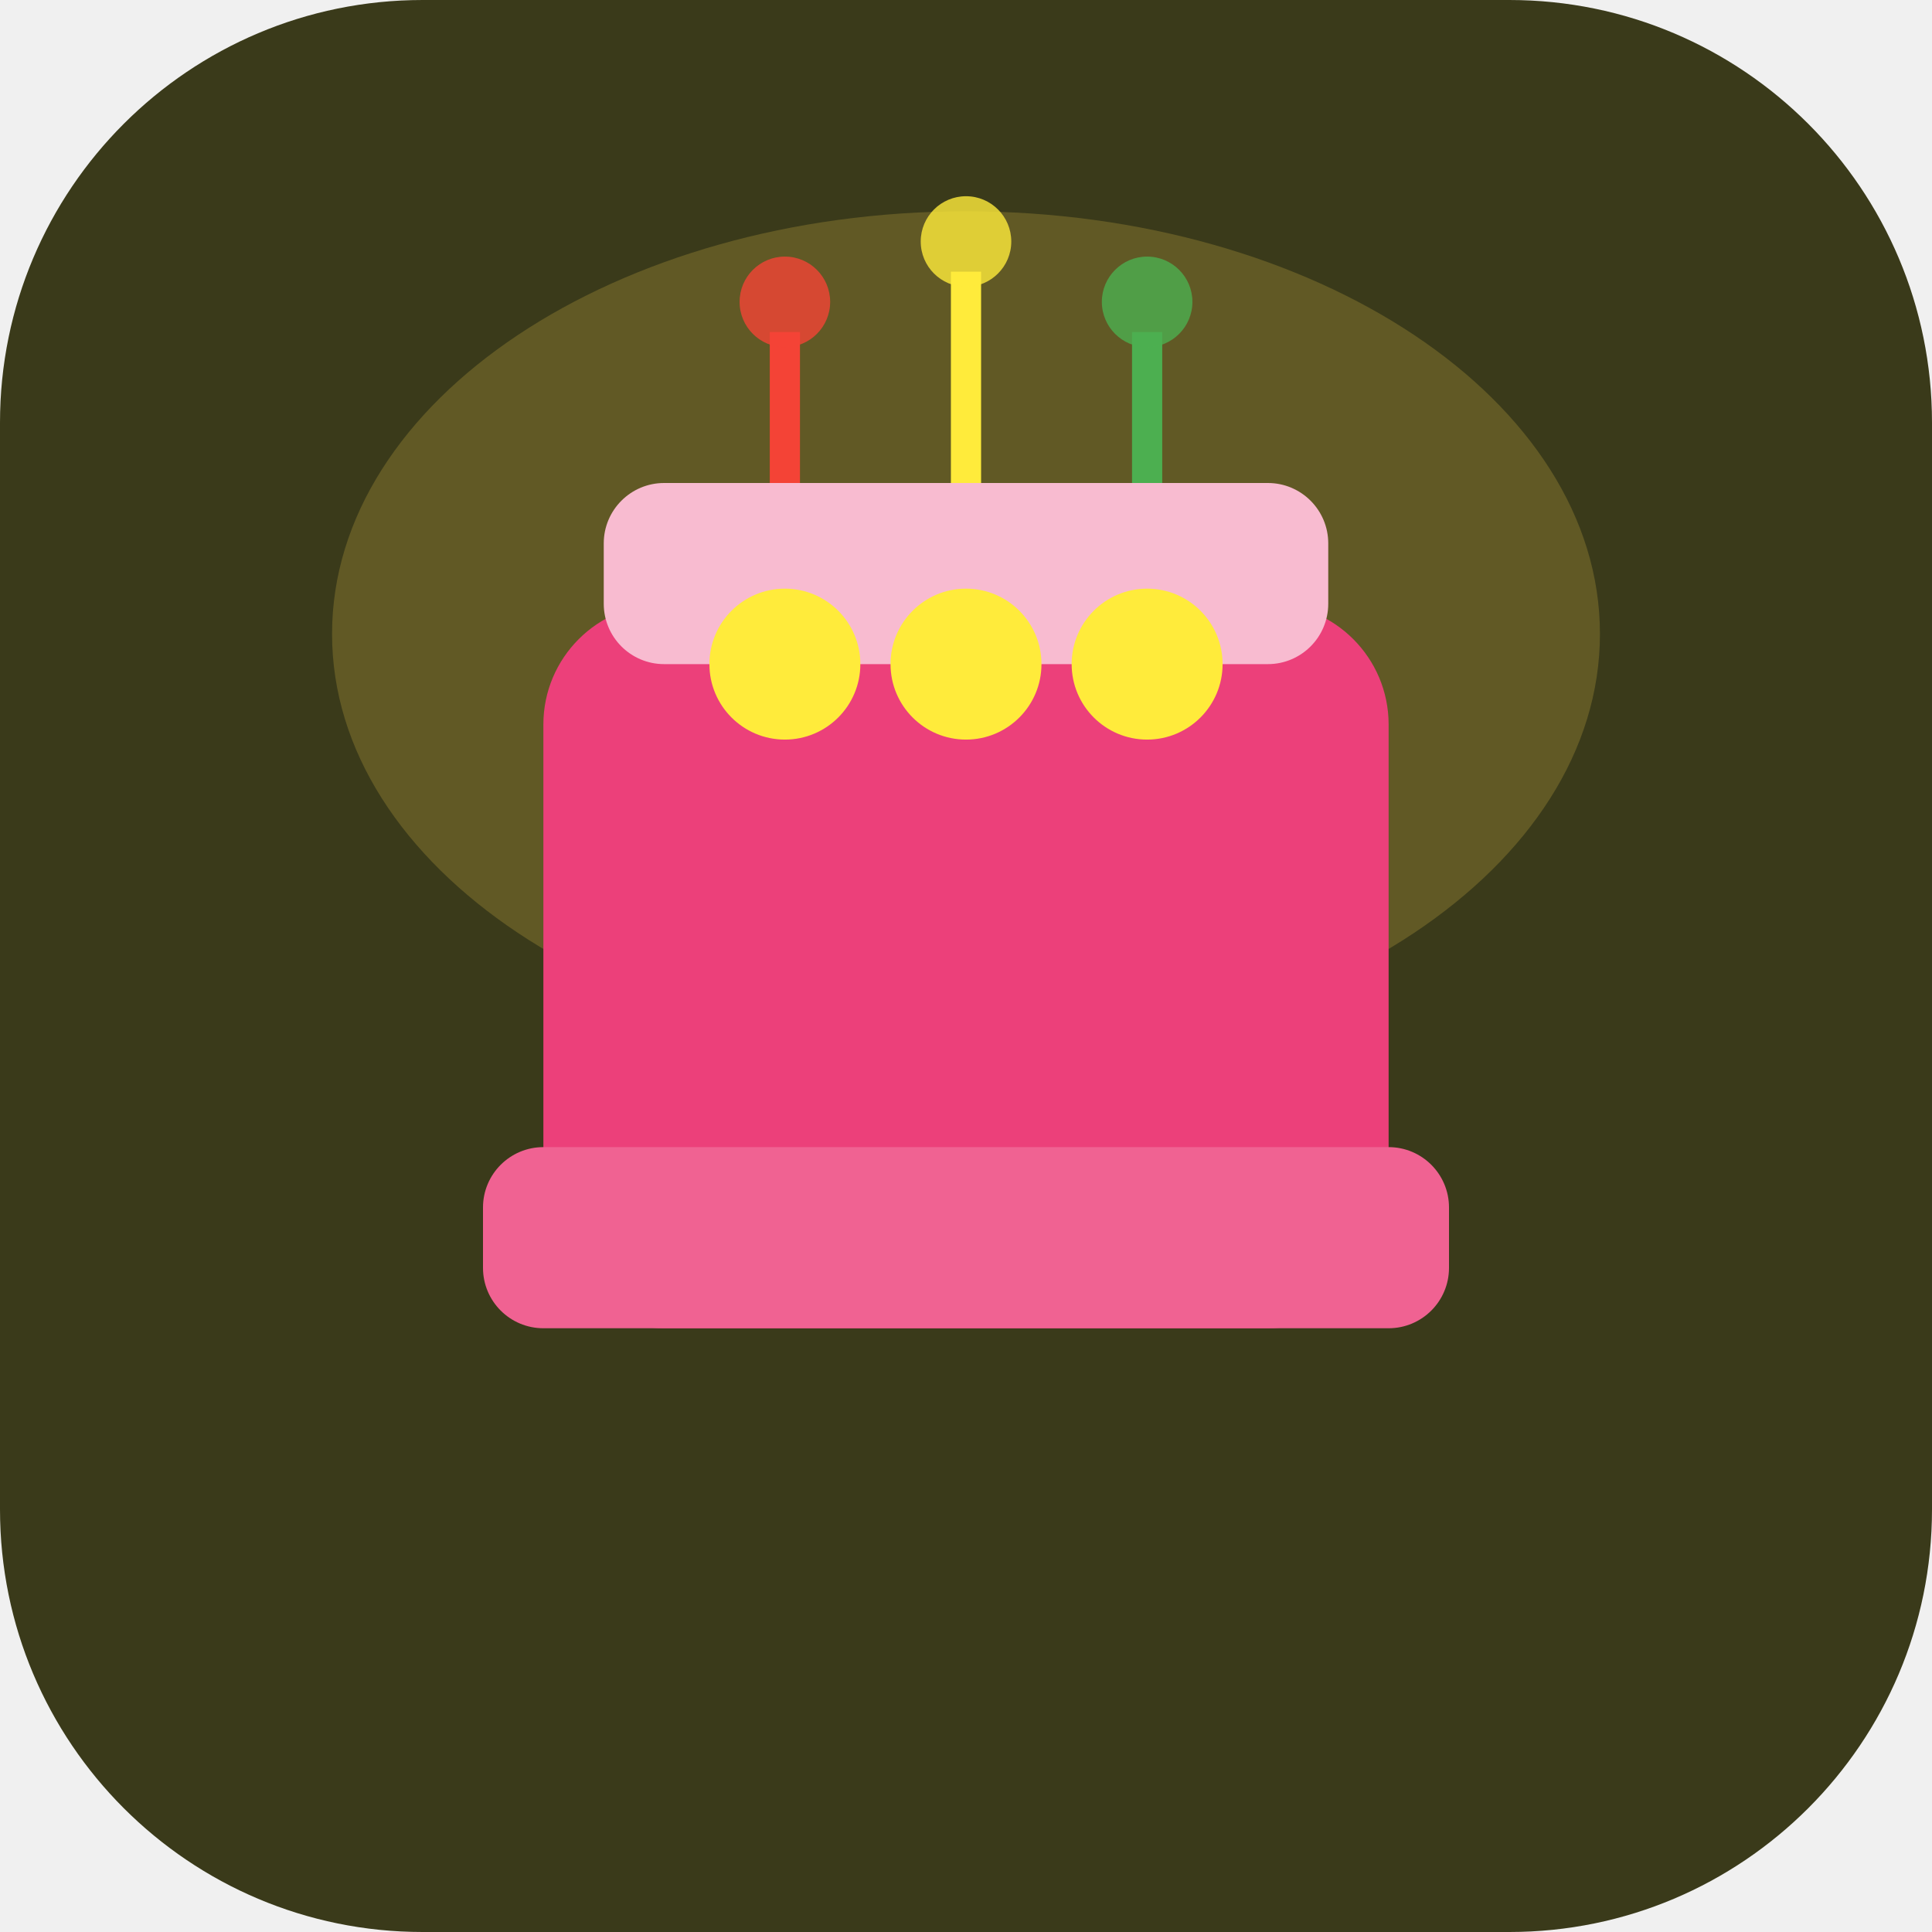
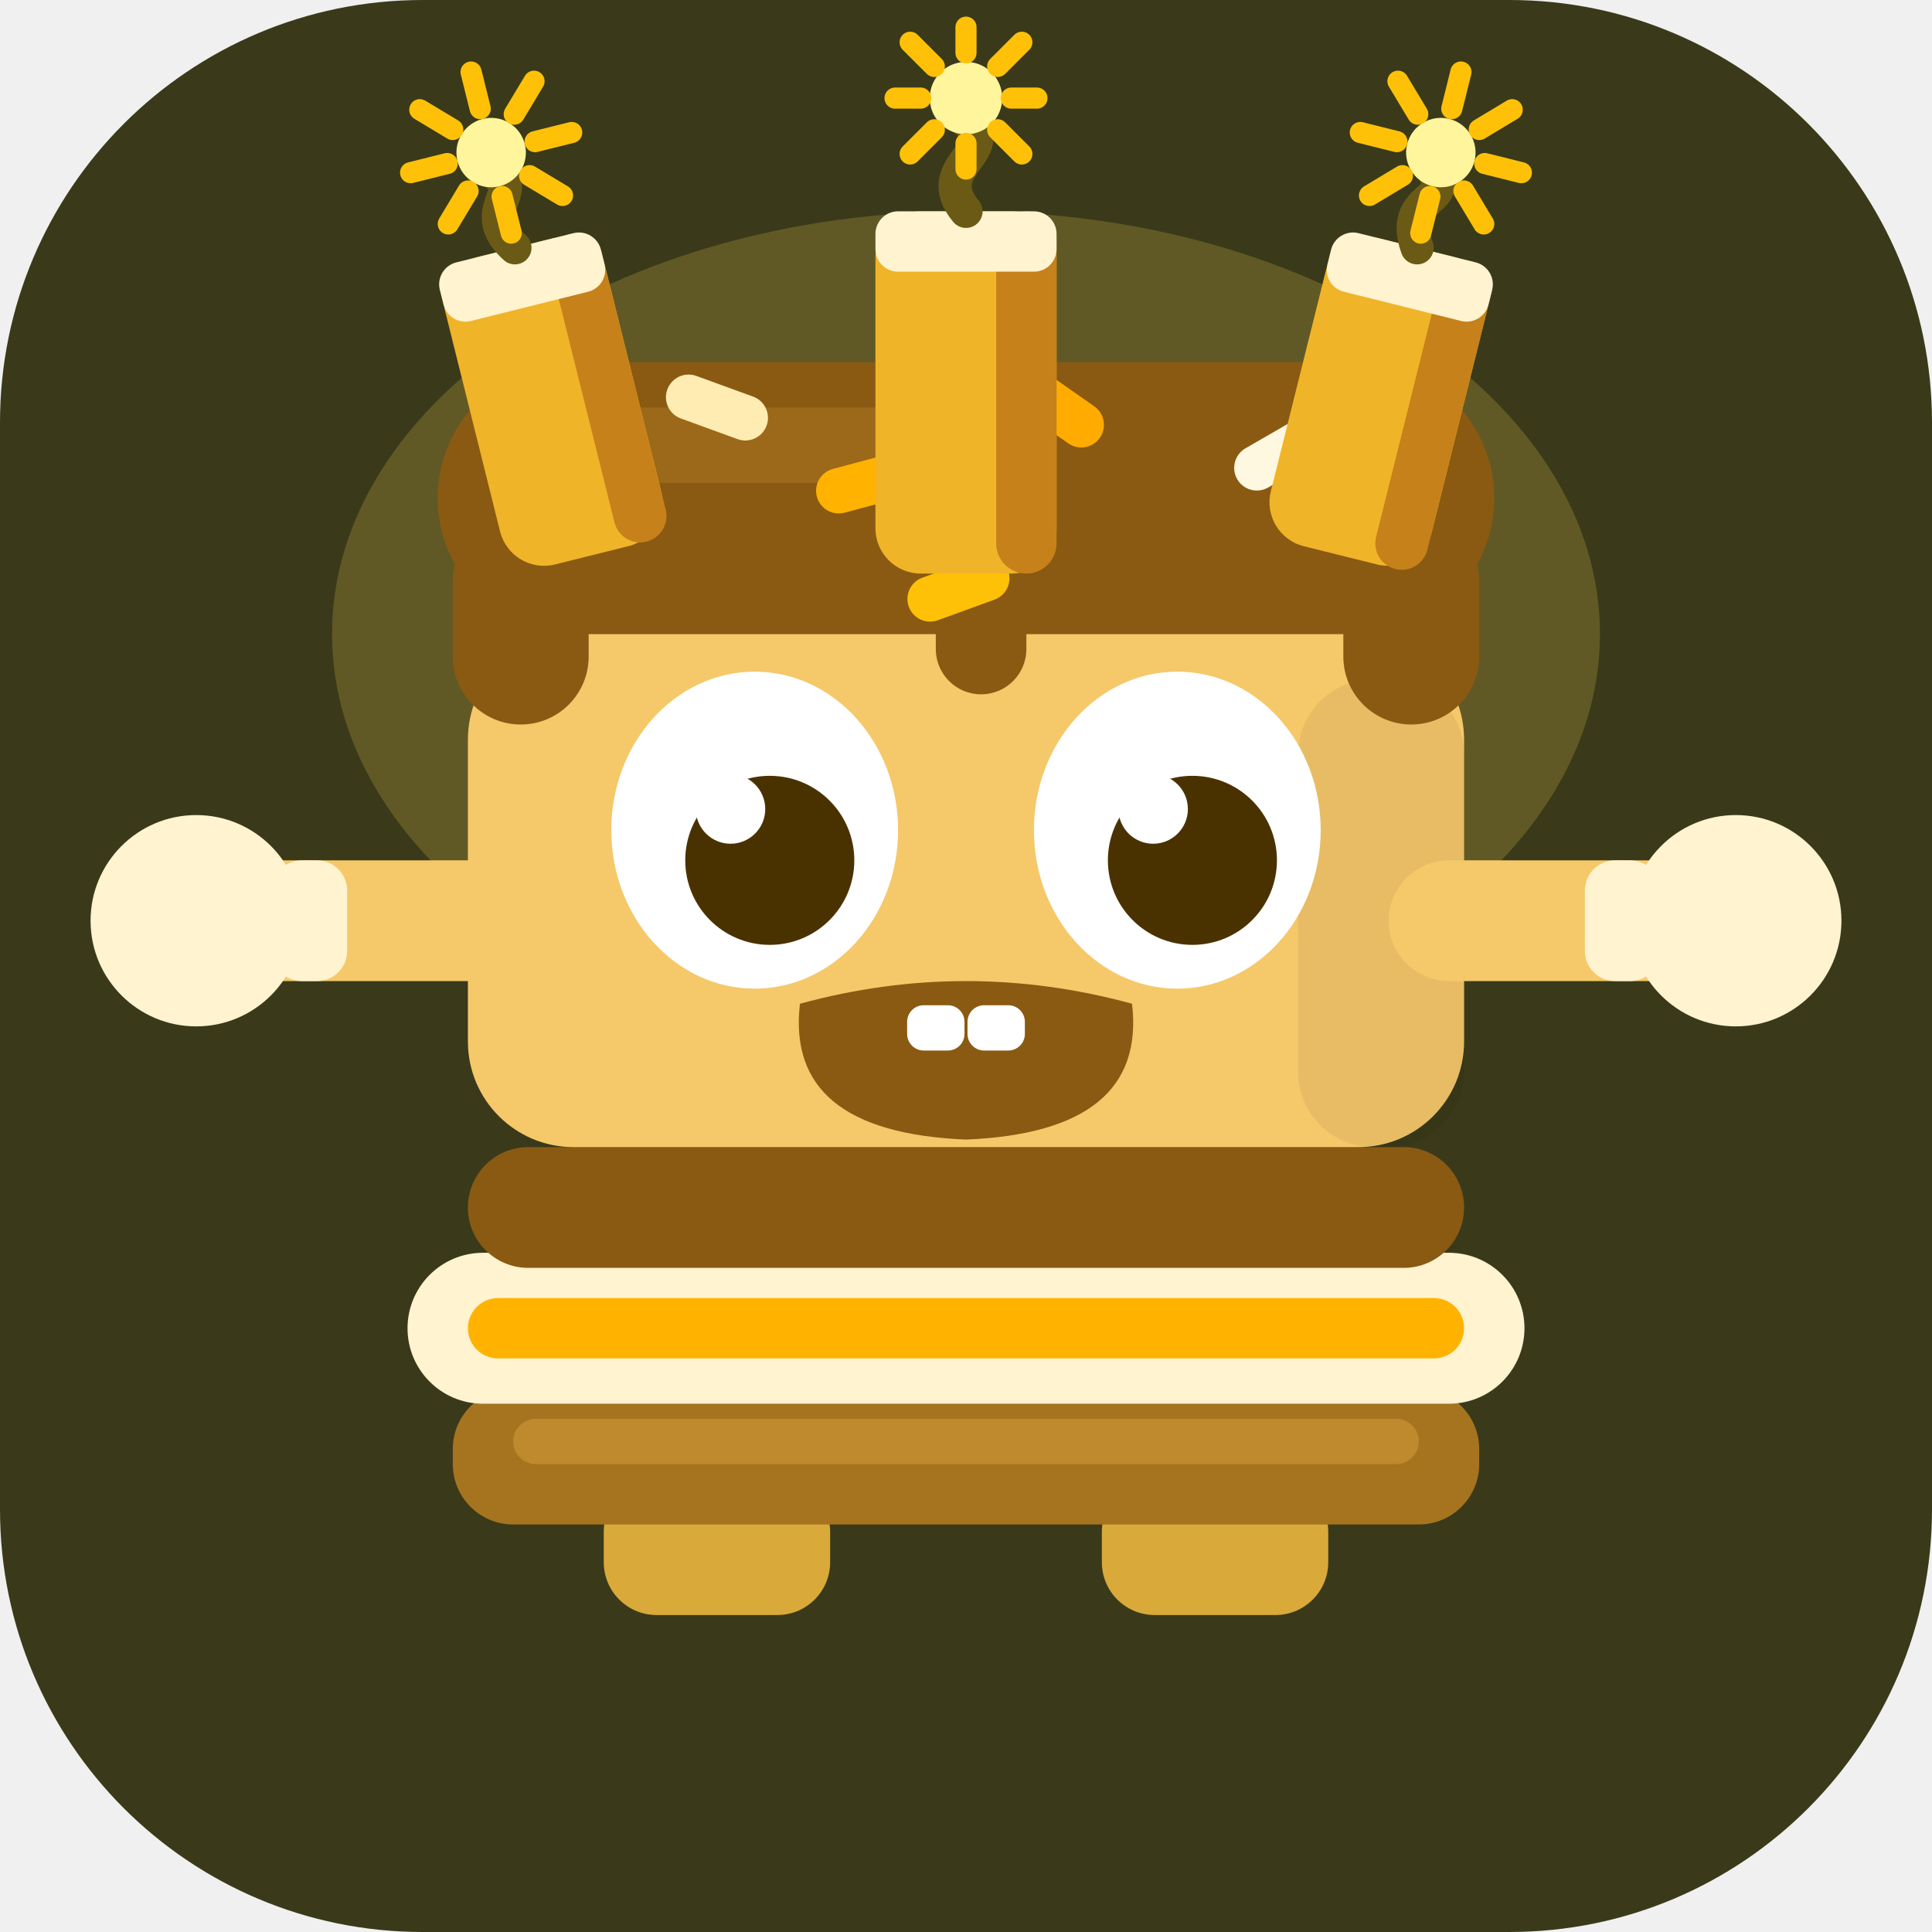
<svg xmlns="http://www.w3.org/2000/svg" viewBox="0 0 128 128" fill="none" aria-hidden="true">
  <style>
    .el { transform-box: fill-box; transform-origin: center; }
    .bob { animation: bob 2.8s ease-in-out infinite; }
    .pulse { animation: pulse 2.4s ease-in-out infinite; }
    .scan { animation: scan 3s ease-in-out infinite; }
    .glow { animation: glow 2s ease-in-out infinite; }
    .wag { animation: wag 1.1s ease-in-out infinite; }
    .floaty { animation: floaty 3.6s ease-in-out infinite; }
    .spark { animation: spark 2s ease-in-out infinite; }
+     .blink { animation: blink 3.8s steps(1, end) infinite; }
+     .chew { animation: chew 3.6s ease-in-out infinite; }
+     .wave-arm { animation: wave-arm 6s ease-in-out infinite; }
+     .sway-arm { animation: sway-arm 3.4s ease-in-out infinite; }
    @keyframes bob { 0%,100% { transform: translateY(0); } 50% { transform: translateY(-3px); } }
    @keyframes pulse { 0%,100% { transform: scale(1); opacity: 1; } 50% { transform: scale(1.08); opacity: .85; } }
    @keyframes scan { 0%,100% { transform: translateY(0); opacity: .6; } 50% { transform: translateY(8px); opacity: 1; } }
    @keyframes glow { 0%,100% { opacity: .14; } 50% { opacity: .32; } }
    @keyframes wag { 0%,100% { transform: rotate(-10deg); } 50% { transform: rotate(10deg); } }
    @keyframes floaty { 0%,100% { transform: translateY(0); } 50% { transform: translateY(-5px); } }
    @keyframes spark { 0%,100% { transform: scale(1); opacity: 1; } 50% { transform: scale(1.25); opacity: .7; } }
+     @keyframes blink { 0%,92%,100% { transform: scaleY(1); } 95%,98% { transform: scaleY(.1); } }
+     @keyframes chew { 0%,74%,100% { transform: scaleY(1); } 84% { transform: scaleY(.7); } 92% { transform: scaleY(1.06); } }
+     @keyframes wave-arm { 0%,100% { transform: rotate(0deg); } 6% { transform: rotate(-76deg); } 16% { transform: rotate(-56deg); } 26% { transform: rotate(-80deg); } 36% { transform: rotate(-58deg); } 46% { transform: rotate(-74deg); } 56% { transform: rotate(0deg); } }
+     @keyframes sway-arm { 0%,100% { transform: rotate(0deg); } 50% { transform: rotate(-14deg); } }
    @media (prefers-reduced-motion: reduce) { .el { animation: none !important; } }</style>
  <rect width="128" height="128" rx="28" fill="#3a3a1a" />
  <ellipse class="el glow" cx="64" cy="42" rx="42" ry="28" fill="#ffd54f" opacity=".2" />
  <g class="el pulse">
-     <rect x="36" y="40" width="56" height="48" rx="8" fill="#EC407A" />
-     <rect x="32" y="76" width="64" height="12" rx="4" fill="#F06292" />
-     <rect x="40" y="32" width="48" height="12" rx="4" fill="#F8BBD0" />
-     <circle cx="52" cy="44" r="5" fill="#FFEB3B" />
-     <circle cx="64" cy="44" r="5" fill="#FFEB3B" />
-     <circle cx="76" cy="44" r="5" fill="#FFEB3B" />
-     <line x1="52" y1="32" x2="52" y2="22" stroke="#F44336" stroke-width="2" />
-     <line x1="64" y1="32" x2="64" y2="18" stroke="#FFEB3B" stroke-width="2" />
-     <line x1="76" y1="32" x2="76" y2="22" stroke="#4CAF50" stroke-width="2" />
-     <circle cx="52" cy="20" r="3" fill="#F44336" opacity=".8" />
-     <circle cx="64" cy="16" r="3" fill="#FFEB3B" opacity=".8" />
-     <circle cx="76" cy="20" r="3" fill="#4CAF50" opacity=".8" />
+     <rect x="40" y="98" width="15" height="9" rx="3.5" fill="#D9A93A" />
+     <rect x="73" y="98" width="15" height="9" rx="3.5" fill="#D9A93A" />
+     <rect x="30" y="92" width="68" height="9" rx="4" fill="#A6741F" />
+     <rect x="34" y="94" width="60" height="3" rx="1.5" fill="#BF8A2E" />
+     <rect x="27" y="83" width="74" height="10" rx="5" fill="#FFF3D0" />
+     <rect x="31" y="86" width="66" height="4" rx="2" fill="#FFB300" />
+     <rect x="31" y="76" width="66" height="8" rx="4" fill="#8A5A12" />
+     <rect x="31" y="42" width="66" height="34" rx="7" fill="#F5C86A" />
+     <rect x="86" y="45" width="11" height="31" rx="5" fill="#000" opacity=".06" />
+     <rect x="30" y="34" width="9" height="14" rx="4.5" fill="#8A5A12" />
+     <rect x="62" y="34" width="6" height="12" rx="3" fill="#8A5A12" />
+     <rect x="89" y="34" width="9" height="14" rx="4.5" fill="#8A5A12" />
+     <rect x="29" y="24" width="70" height="18" rx="9" fill="#8A5A12" />
+     <rect x="33" y="27" width="28" height="5" rx="2.5" fill="#A9741F" opacity=".55" />
+     <rect x="34" y="28.5" width="7" height="3" rx="1.5" fill="#FFE082" transform="rotate(-25 37.5 30)" />
+     <rect x="44" y="25.5" width="7" height="3" rx="1.5" fill="#FFECB3" transform="rotate(20 47.5 27)" />
+     <rect x="54" y="30.5" width="7" height="3" rx="1.5" fill="#FFB300" transform="rotate(-15 57.5 32)" />
+     <rect x="66.5" y="25.5" width="7" height="3" rx="1.5" fill="#FFAB00" transform="rotate(35 70 27)" />
+     <rect x="81.5" y="28.5" width="7" height="3" rx="1.5" fill="#FFF8E1" transform="rotate(-30 85 30)" />
+     <rect x="60" y="37.5" width="7" height="3" rx="1.5" fill="#FFC107" transform="rotate(-20 63.5 39)" />
+     <g class="el blink">
+       <ellipse cx="50" cy="55" rx="9.5" ry="10.5" fill="#fff" />
+       <ellipse cx="78" cy="55" rx="9.5" ry="10.5" fill="#fff" />
+       <circle cx="51" cy="57" r="5.6" fill="#4A3200" />
+       <circle cx="79" cy="57" r="5.6" fill="#4A3200" />
+       <circle cx="48.4" cy="53.6" r="2.3" fill="#fff" />
+       <circle cx="76.4" cy="53.6" r="2.3" fill="#fff" />
+     </g>
+     <g class="el chew">
+       <path d="M53 66.5 Q64 63.5 75 66.5 Q76 75 64 75.5 Q52 75 53 66.5 Z" fill="#8A5A12" />
+       <rect x="60.1" y="66.6" width="3.8" height="3" rx="1.1" fill="#fff" />
+       <rect x="64.1" y="66.6" width="3.8" height="3" rx="1.1" fill="#fff" />
+     </g>
+     <g transform="rotate(-14 37.5 30)">
+       <rect x="32" y="16" width="11" height="21" rx="3" fill="#F0B429" />
+       <rect x="39.5" y="16" width="3.5" height="21" rx="1.75" fill="#C6811A" />
+       <rect x="32" y="16" width="11" height="4" rx="1.5" fill="#FFF3D0" />
+       <path d="M37.5 16 C35.5 13 39 12.5 37.5 11" stroke="#6B5A16" stroke-width="2.2" stroke-linecap="round" />
+       <g class="el spark" style="animation-delay:.35s">
+         <circle cx="37.5" cy="9.5" r="2.3" fill="#FFF59D" />
+         <path d="M37.5 6.5V4M37.5 12.5v2.5M34.5 9.5h-2.5M40.5 9.5h2.5M35.4 7.4l-1.8-1.8M39.6 11.6l1.8 1.8M39.6 7.4l1.8-1.8M35.4 11.6l-1.8 1.8" stroke="#FFC107" stroke-width="1.4" stroke-linecap="round" />
+       </g>
+     </g>
+     <g transform="rotate(14 90.5 30)">
+       <rect x="85" y="16" width="11" height="21" rx="3" fill="#F0B429" />
+       <rect x="92.5" y="16" width="3.5" height="21" rx="1.75" fill="#C6811A" />
+       <rect x="85" y="16" width="11" height="4" rx="1.5" fill="#FFF3D0" />
+       <path d="M90.5 16 C88.5 13 92 12.5 90.5 11" stroke="#6B5A16" stroke-width="2.2" stroke-linecap="round" />
+       <g class="el spark" style="animation-delay:.7s">
+         <circle cx="90.5" cy="9.5" r="2.3" fill="#FFF59D" />
+         <path d="M90.5 6.5V4M90.5 12.5v2.5M87.5 9.5h-2.5M93.5 9.5h2.5M88.4 7.4l-1.8-1.8M92.6 11.6l1.8 1.8M92.6 7.4l1.8-1.8M88.4 11.6l-1.8 1.8" stroke="#FFC107" stroke-width="1.4" stroke-linecap="round" />
+       </g>
+     </g>
+     <g>
+       <rect x="58" y="14" width="12" height="24" rx="3" fill="#F0B429" />
+       <rect x="66" y="14" width="4" height="24" rx="2" fill="#C6811A" />
+       <rect x="58" y="14" width="12" height="4" rx="1.5" fill="#FFF3D0" />
+       <path d="M64 14 C61.5 11 66.5 10 64 8" stroke="#6B5A16" stroke-width="2.2" stroke-linecap="round" />
+       <g class="el spark">
+         <circle cx="64" cy="6.5" r="2.4" fill="#FFF59D" />
+         <path d="M64 3.5V1.8M64 9.5v1.7M61 6.5h-1.7M67 6.5h1.7M61.9 4.4l-1.6-1.6M66.1 8.6l1.6 1.6M66.1 4.4l1.6-1.6M61.9 8.6l-1.6 1.6" stroke="#FFC107" stroke-width="1.4" stroke-linecap="round" />
+       </g>
+     </g>
+     <g class="el sway-arm" style="transform-origin: 83.33% 50%;">
+       <rect x="13" y="57" width="23" height="8" rx="4" fill="#F5C86A" />
+       <rect x="18" y="57" width="5" height="8" rx="2" fill="#FFF3D0" />
+       <circle cx="13" cy="61" r="7" fill="#FFF3D0" />
+     </g>
+     <g class="el wave-arm" style="transform-origin: 16.67% 50%;">
+       <rect x="92" y="57" width="23" height="8" rx="4" fill="#F5C86A" />
+       <rect x="105" y="57" width="5" height="8" rx="2" fill="#FFF3D0" />
+       <circle cx="115" cy="61" r="7" fill="#FFF3D0" />
+     </g>
  </g>
</svg>
